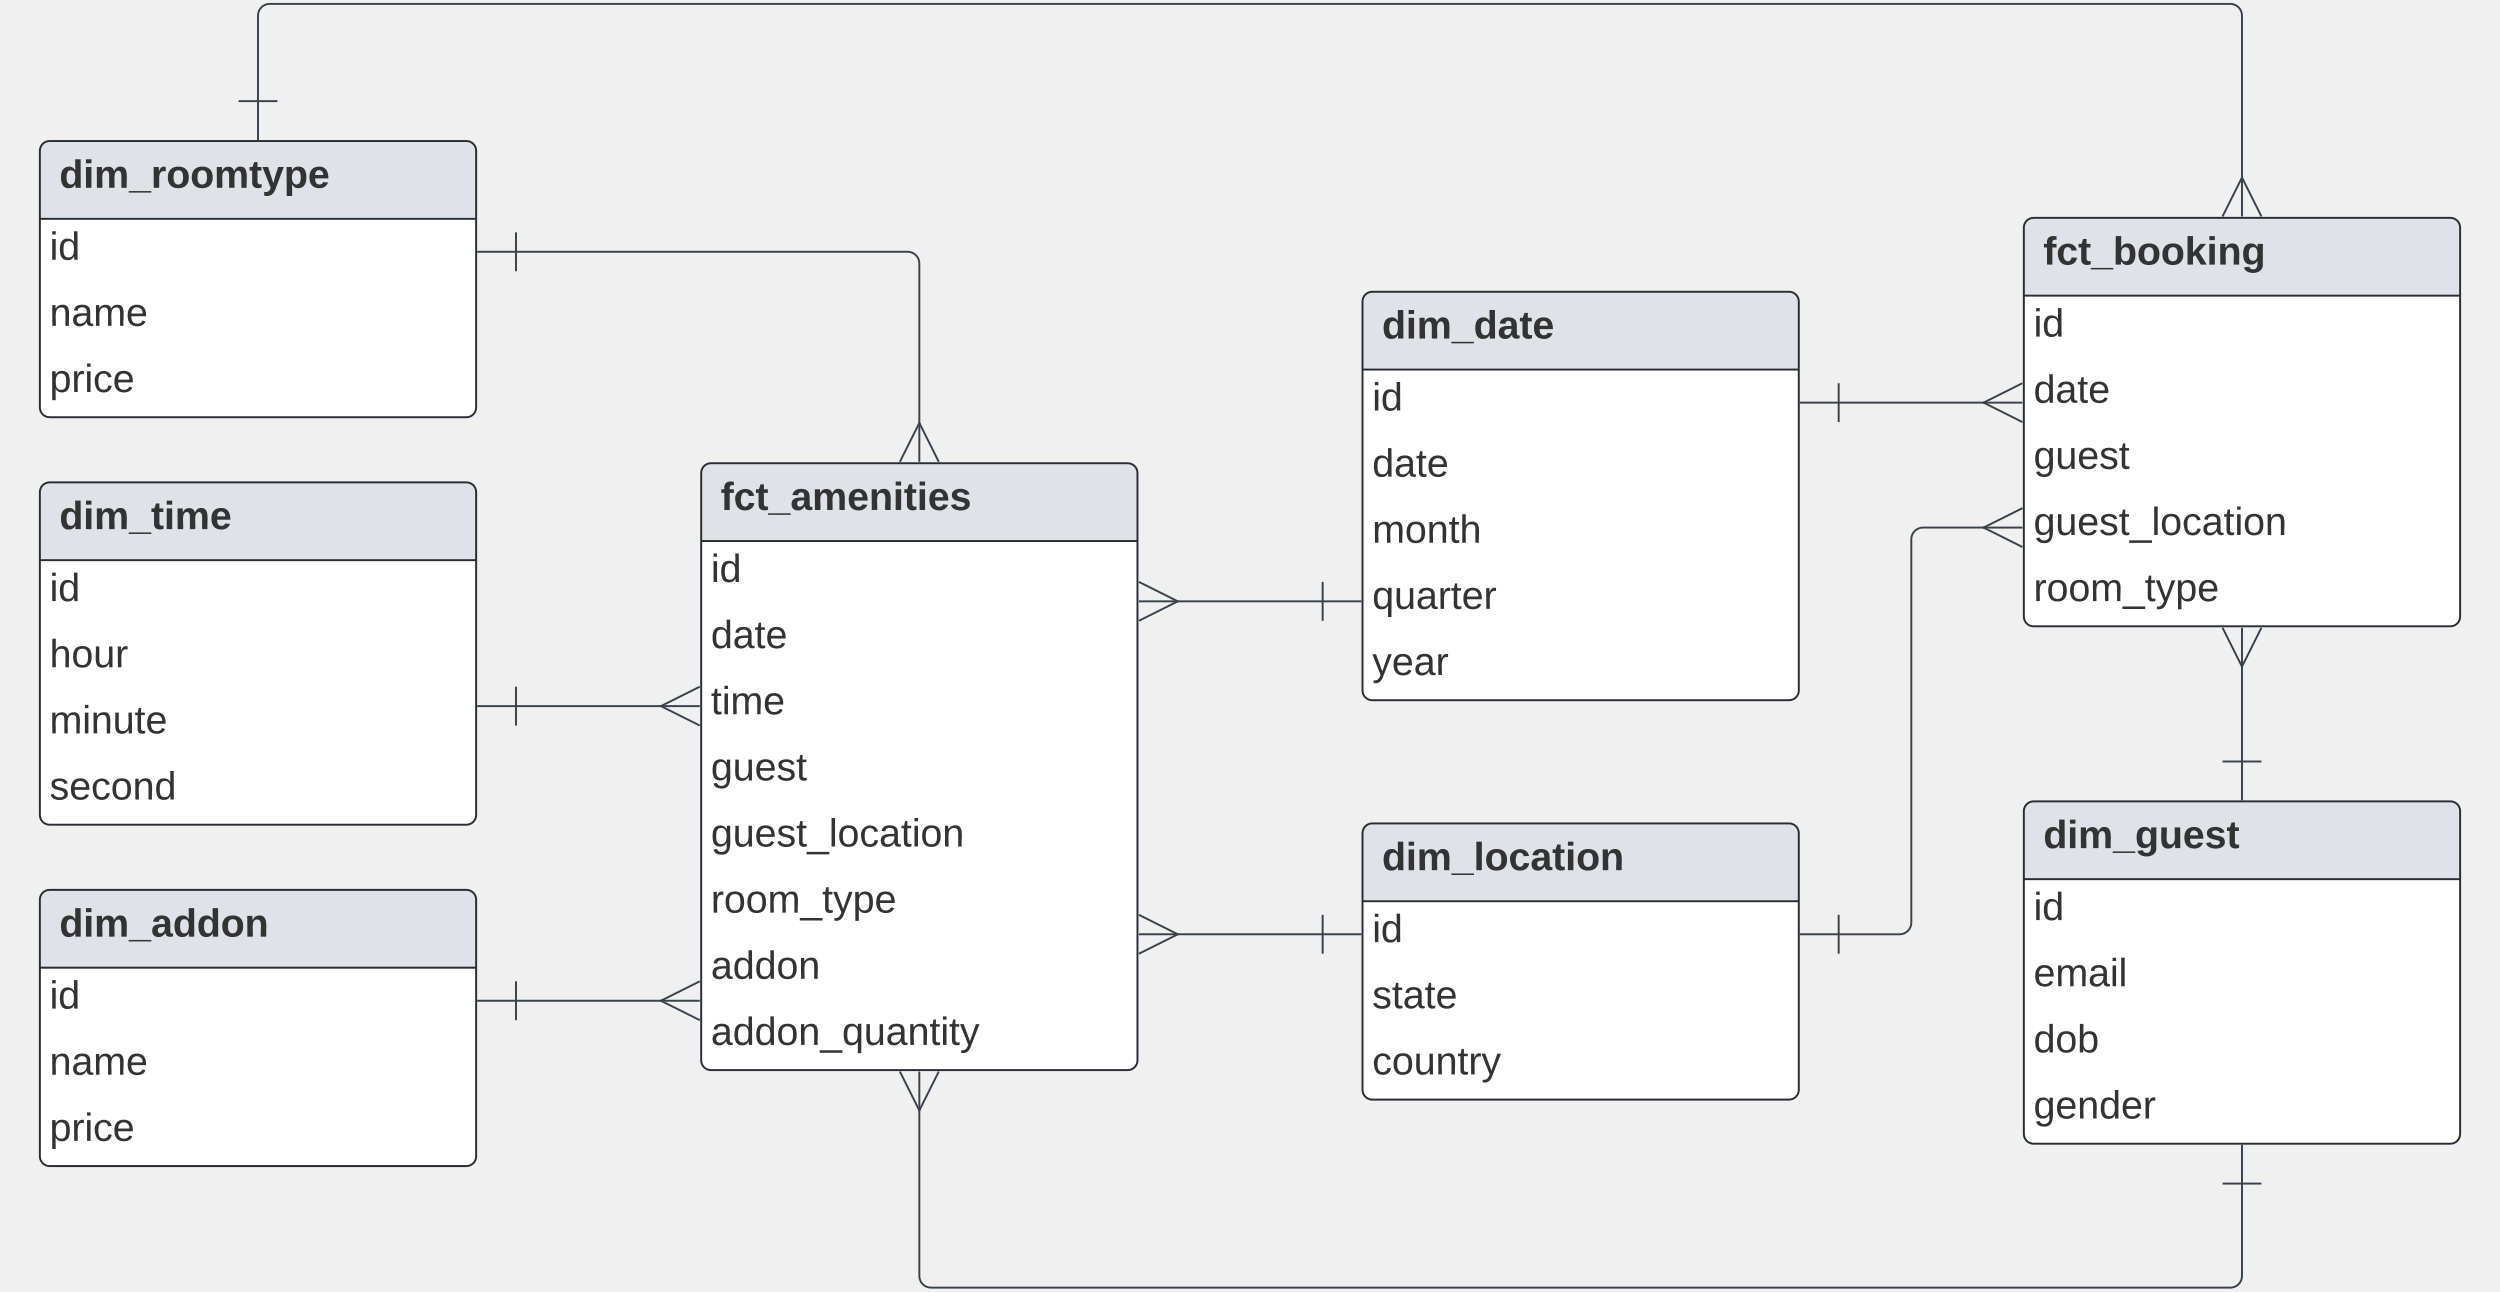
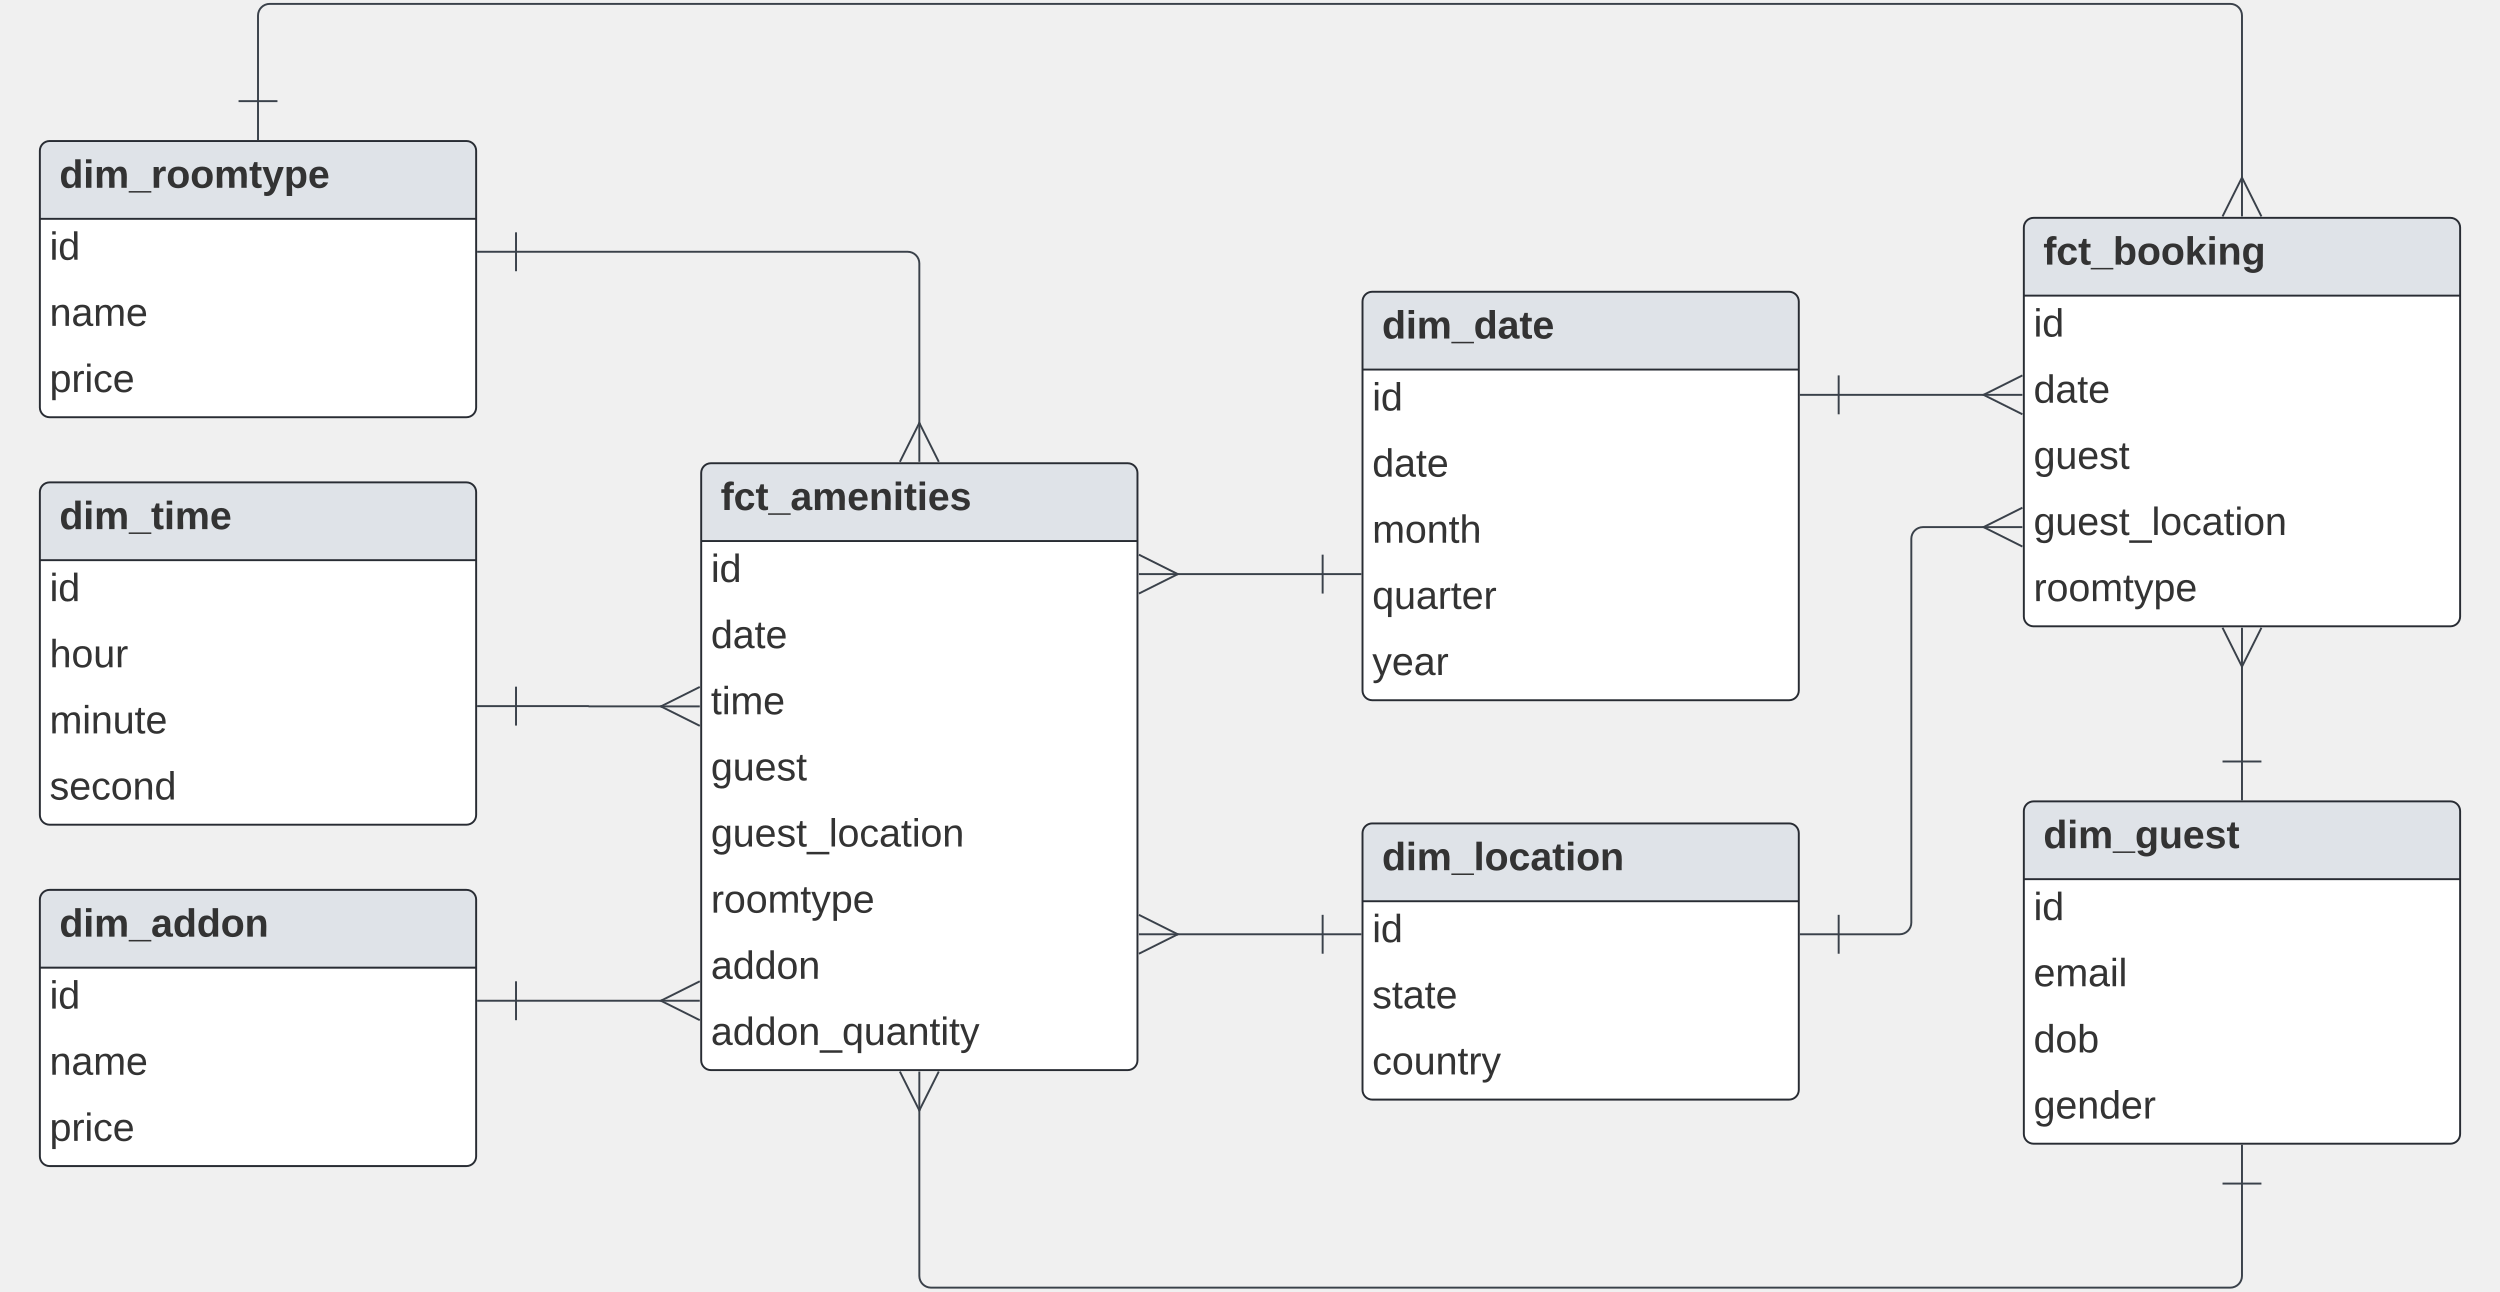
<svg xmlns="http://www.w3.org/2000/svg" xmlns:ns1="lucid" xmlns:xlink="http://www.w3.org/1999/xlink" width="1285.3" height="664">
  <g transform="translate(309.3161 72)" ns1:page-tab-id="IjWxHX~VbvXq">
    <path d="M391.18 83a5 5 0 0 1 5-5h214.3a5 5 0 0 1 5 5v200a5 5 0 0 1-5 5h-214.3a5 5 0 0 1-5-5z" fill="#fff" />
    <path d="M391.18 118V83a5 5 0 0 1 5-5h214.3a5 5 0 0 1 5 5v35" fill="#dfe3e8" />
    <path d="M391.18 83a5 5 0 0 1 5-5h214.3a5 5 0 0 1 5 5v200a5 5 0 0 1-5 5h-214.3a5 5 0 0 1-5-5zM391.18 118h224.3" stroke="#282c33" fill="none" />
    <use xlink:href="#a" transform="matrix(1,0,0,1,401.1839,77.99995) translate(0 24.04444)" />
    <use xlink:href="#b" transform="matrix(1,0,0,1,396.1839,120.5) translate(0 18.54444)" />
    <use xlink:href="#c" transform="matrix(1,0,0,1,396.1839,154.5) translate(0 18.54444)" />
    <use xlink:href="#d" transform="matrix(1,0,0,1,396.1839,188.5) translate(0 18.54444)" />
    <use xlink:href="#e" transform="matrix(1,0,0,1,396.1839,222.5) translate(0 18.54444)" />
    <use xlink:href="#f" transform="matrix(1,0,0,1,396.1839,256.5) translate(0 18.54444)" />
    <path d="M-288.82 181a5 5 0 0 1 5-5h214.3a5 5 0 0 1 5 5v166a5 5 0 0 1-5 5h-214.3a5 5 0 0 1-5-5z" fill="#fff" />
    <path d="M-288.82 216v-35a5 5 0 0 1 5-5h214.3a5 5 0 0 1 5 5v35" fill="#dfe3e8" />
    <path d="M-288.82 181a5 5 0 0 1 5-5h214.3a5 5 0 0 1 5 5v166a5 5 0 0 1-5 5h-214.3a5 5 0 0 1-5-5zM-288.82 216h224.3" stroke="#282c33" fill="none" />
    <use xlink:href="#g" transform="matrix(1,0,0,1,-278.8161,176) translate(0 24.04444)" />
    <use xlink:href="#b" transform="matrix(1,0,0,1,-283.8161,218.5) translate(0 18.54444)" />
    <use xlink:href="#h" transform="matrix(1,0,0,1,-283.8161,252.5) translate(0 18.54444)" />
    <use xlink:href="#i" transform="matrix(1,0,0,1,-283.8161,286.5) translate(0 18.54444)" />
    <use xlink:href="#j" transform="matrix(1,0,0,1,-283.8161,320.5) translate(0 18.54444)" />
    <path d="M731.18 345a5 5 0 0 1 5-5h214.3a5 5 0 0 1 5 5v166a5 5 0 0 1-5 5h-214.3a5 5 0 0 1-5-5z" fill="#fff" />
    <path d="M731.18 380v-35a5 5 0 0 1 5-5h214.3a5 5 0 0 1 5 5v35" fill="#dfe3e8" />
    <path d="M731.18 345a5 5 0 0 1 5-5h214.3a5 5 0 0 1 5 5v166a5 5 0 0 1-5 5h-214.3a5 5 0 0 1-5-5zM731.18 380h224.3" stroke="#282c33" fill="none" />
    <use xlink:href="#k" transform="matrix(1,0,0,1,741.1839,340) translate(0 24.04444)" />
    <use xlink:href="#b" transform="matrix(1,0,0,1,736.1839,382.5) translate(0 18.54444)" />
    <use xlink:href="#l" transform="matrix(1,0,0,1,736.1839,416.5) translate(0 18.54444)" />
    <use xlink:href="#m" transform="matrix(1,0,0,1,736.1839,450.5) translate(0 18.54444)" />
    <use xlink:href="#n" transform="matrix(1,0,0,1,736.1839,484.5) translate(0 18.54444)" />
    <path d="M391.18 356.33a5 5 0 0 1 5-5h214.3a5 5 0 0 1 5 5v132a5 5 0 0 1-5 5h-214.3a5 5 0 0 1-5-5z" fill="#fff" />
    <path d="M391.18 391.33v-35a5 5 0 0 1 5-5h214.3a5 5 0 0 1 5 5v35" fill="#dfe3e8" />
    <path d="M391.18 356.33a5 5 0 0 1 5-5h214.3a5 5 0 0 1 5 5v132a5 5 0 0 1-5 5h-214.3a5 5 0 0 1-5-5zM391.18 391.33h224.3" stroke="#282c33" fill="none" />
    <use xlink:href="#o" transform="matrix(1,0,0,1,401.1839,351.335) translate(0 24.04444)" />
    <use xlink:href="#b" transform="matrix(1,0,0,1,396.1839,393.835) translate(0 18.54444)" />
    <use xlink:href="#p" transform="matrix(1,0,0,1,396.1839,427.835) translate(0 18.54444)" />
    <use xlink:href="#q" transform="matrix(1,0,0,1,396.1839,461.835) translate(0 18.54444)" />
    <path d="M-288.82 5.5a5 5 0 0 1 5-5h214.3a5 5 0 0 1 5 5v132a5 5 0 0 1-5 5h-214.3a5 5 0 0 1-5-5z" fill="#fff" />
    <path d="M-288.82 40.5v-35a5 5 0 0 1 5-5h214.3a5 5 0 0 1 5 5v35" fill="#dfe3e8" />
    <path d="M-288.82 5.5a5 5 0 0 1 5-5h214.3a5 5 0 0 1 5 5v132a5 5 0 0 1-5 5h-214.3a5 5 0 0 1-5-5zM-288.82 40.5h224.3" stroke="#282c33" fill="none" />
    <use xlink:href="#r" transform="matrix(1,0,0,1,-278.8161,0.49995) translate(0 24.04444)" />
    <use xlink:href="#b" transform="matrix(1,0,0,1,-283.8161,42.99995) translate(0 18.54444)" />
    <use xlink:href="#s" transform="matrix(1,0,0,1,-283.8161,76.99995) translate(0 18.54444)" />
    <use xlink:href="#t" transform="matrix(1,0,0,1,-283.8161,111) translate(0 18.54444)" />
    <path d="M-288.82 390.5a5 5 0 0 1 5-5h214.3a5 5 0 0 1 5 5v132a5 5 0 0 1-5 5h-214.3a5 5 0 0 1-5-5z" fill="#fff" />
    <path d="M-288.82 425.5v-35a5 5 0 0 1 5-5h214.3a5 5 0 0 1 5 5v35" fill="#dfe3e8" />
    <path d="M-288.82 390.5a5 5 0 0 1 5-5h214.3a5 5 0 0 1 5 5v132a5 5 0 0 1-5 5h-214.3a5 5 0 0 1-5-5zM-288.82 425.5h224.3" stroke="#282c33" fill="none" />
    <use xlink:href="#u" transform="matrix(1,0,0,1,-278.8161,385.5) translate(0 24.04444)" />
    <use xlink:href="#b" transform="matrix(1,0,0,1,-283.8161,428) translate(0 18.54444)" />
    <use xlink:href="#s" transform="matrix(1,0,0,1,-283.8161,462) translate(0 18.54444)" />
    <use xlink:href="#t" transform="matrix(1,0,0,1,-283.8161,496) translate(0 18.54444)" />
    <path d="M731.18 45a5 5 0 0 1 5-5h214.3a5 5 0 0 1 5 5v200a5 5 0 0 1-5 5h-214.3a5 5 0 0 1-5-5z" fill="#fff" />
    <path d="M731.18 80V45a5 5 0 0 1 5-5h214.3a5 5 0 0 1 5 5v35" fill="#dfe3e8" />
    <path d="M731.18 45a5 5 0 0 1 5-5h214.3a5 5 0 0 1 5 5v200a5 5 0 0 1-5 5h-214.3a5 5 0 0 1-5-5zM731.18 80h224.3" stroke="#282c33" fill="none" />
    <use xlink:href="#v" transform="matrix(1,0,0,1,741.1839,40) translate(0 24.04444)" />
    <use xlink:href="#b" transform="matrix(1,0,0,1,736.1839,82.5) translate(0 18.54444)" />
    <use xlink:href="#c" transform="matrix(1,0,0,1,736.1839,116.5) translate(0 18.54444)" />
    <use xlink:href="#w" transform="matrix(1,0,0,1,736.1839,150.5) translate(0 18.54444)" />
    <use xlink:href="#x" transform="matrix(1,0,0,1,736.1839,184.5) translate(0 18.54444)" />
    <use xlink:href="#y" transform="matrix(1,0,0,1,736.1839,218.5) translate(0 18.54444)" />
    <path d="M51.18 171.16a5 5 0 0 1 5-5h214.3a5 5 0 0 1 5 5v302a5 5 0 0 1-5 5H56.18a5 5 0 0 1-5-5z" fill="#fff" />
    <path d="M51.18 206.16v-35a5 5 0 0 1 5-5h214.3a5 5 0 0 1 5 5v35" fill="#dfe3e8" />
    <path d="M51.18 171.16a5 5 0 0 1 5-5h214.3a5 5 0 0 1 5 5v302a5 5 0 0 1-5 5H56.18a5 5 0 0 1-5-5zM51.18 206.16h224.3" stroke="#282c33" fill="none" />
    <use xlink:href="#z" transform="matrix(1,0,0,1,61.18387,166.1649) translate(0 24.04444)" />
    <use xlink:href="#b" transform="matrix(1,0,0,1,56.18387,208.6649) translate(0 18.54444)" />
    <use xlink:href="#c" transform="matrix(1,0,0,1,56.18387,242.6649) translate(0 18.54444)" />
    <use xlink:href="#A" transform="matrix(1,0,0,1,56.18387,276.6649) translate(0 18.54444)" />
    <use xlink:href="#w" transform="matrix(1,0,0,1,56.18387,310.6649) translate(0 18.54444)" />
    <use xlink:href="#x" transform="matrix(1,0,0,1,56.18387,344.6649) translate(0 18.54444)" />
    <use xlink:href="#y" transform="matrix(1,0,0,1,56.18387,378.6649) translate(0 18.54444)" />
    <use xlink:href="#B" transform="matrix(1,0,0,1,56.18387,412.6649) translate(0 18.54444)" />
    <use xlink:href="#C" transform="matrix(1,0,0,1,56.18387,446.6649) translate(0 18.54444)" />
-     <path d="M635.98 135h75.3" stroke="#3a414a" fill="none" />
-     <path d="M635.98 145v-20M615.98 135h20" stroke="#3a414a" fill="#fff" />
-     <path d="M730.46 145l-20-10 20-10" stroke="#3a414a" fill="#fff" fill-opacity="0" />
-     <path d="M730.46 135h-20" stroke="#3a414a" fill="#fff" />
-     <path d="M635.98 408.33h31.35a6 6 0 0 0 6-6v-197.1a6 6 0 0 1 6-6h31.94" stroke="#3a414a" fill="none" />
+     <path d="M635.98 131H711.27" stroke="#3a414a" fill="none" />
+     <path d="M635.98 141v-20M615.98 131h20" stroke="#3a414a" fill="#fff" />
+     <path d="M730.46 141l-20-10 20-10" stroke="#3a414a" fill="#fff" fill-opacity="0" />
+     <path d="M730.46 131h-20" stroke="#3a414a" fill="#fff" />
+     <path d="M635.98 408.33h31.35a6 6 0 0 0 6-6V205a6 6 0 0 1 6-6h31.94" stroke="#3a414a" fill="none" />
    <path d="M635.98 418.33v-20M615.98 408.33h20" stroke="#3a414a" fill="#fff" />
-     <path d="M730.46 209.24l-20-10 20-10" stroke="#3a414a" fill="#fff" fill-opacity="0" />
-     <path d="M730.46 199.24h-20" stroke="#3a414a" fill="#fff" />
+     <path d="M730.46 209l-20-10 20-10" stroke="#3a414a" fill="#fff" fill-opacity="0" />
+     <path d="M730.46 199h-20" stroke="#3a414a" fill="#fff" />
    <path d="M-176.67-20v-44a6 6 0 0 1 6-6h1008a6 6 0 0 1 6 6v84.1" stroke="#3a414a" fill="none" />
    <path d="M-166.67-20h-20M-176.67 0v-20" stroke="#3a414a" fill="#fff" />
    <path d="M833.33 39.28l10-20 10 20" stroke="#3a414a" fill="#fff" fill-opacity="0" />
    <path d="M843.33 39.28v-20" stroke="#3a414a" fill="#fff" />
    <path d="M843.33 319.5v-49.6" stroke="#3a414a" fill="none" />
    <path d="M853.33 319.5h-20M843.33 339.5v-20" stroke="#3a414a" fill="#fff" />
    <path d="M853.33 250.72l-10 20-10-20" stroke="#3a414a" fill="#fff" fill-opacity="0" />
    <path d="M843.33 250.72v20" stroke="#3a414a" fill="#fff" />
    <path d="M-44.02 57.44h201.35a6 6 0 0 1 6 6v82.8" stroke="#3a414a" fill="none" />
    <path d="M-44.02 67.44v-20M-64.02 57.44h20" stroke="#3a414a" fill="#fff" />
    <path d="M153.33 165.44l10-20 10 20" stroke="#3a414a" fill="#fff" fill-opacity="0" />
    <path d="M163.33 165.44v-20" stroke="#3a414a" fill="#fff" />
-     <path d="M370.68 237.16H295.4" stroke="#3a414a" fill="none" />
-     <path d="M370.68 227.16v20M390.68 237.16h-20" stroke="#3a414a" fill="#fff" />
-     <path d="M276.2 227.16l20 10-20 10" stroke="#3a414a" fill="#fff" fill-opacity="0" />
-     <path d="M276.2 237.16h20" stroke="#3a414a" fill="#fff" />
-     <path d="M370.68 408.33H295.4" stroke="#3a414a" fill="none" />
+     <path d="M370.68 223.16h-75.3" stroke="#3a414a" fill="none" />
+     <path d="M370.68 213.16v20M390.68 223.16h-20" stroke="#3a414a" fill="#fff" />
+     <path d="M276.2 213.16l20 10-20 10" stroke="#3a414a" fill="#fff" fill-opacity="0" />
+     <path d="M276.2 223.16h20" stroke="#3a414a" fill="#fff" />
+     <path d="M370.68 408.33h-75.3" stroke="#3a414a" fill="none" />
    <path d="M370.68 398.33v20M390.68 408.33h-20" stroke="#3a414a" fill="#fff" />
    <path d="M276.2 398.33l20 10-20 10" stroke="#3a414a" fill="#fff" fill-opacity="0" />
    <path d="M276.2 408.33h20" stroke="#3a414a" fill="#fff" />
    <path d="M-44.02 442.5h75.3" stroke="#3a414a" fill="none" />
    <path d="M-44.02 452.5v-20M-64.02 442.5h20" stroke="#3a414a" fill="#fff" />
    <path d="M50.46 452.5l-20-10 20-10" stroke="#3a414a" fill="#fff" fill-opacity="0" />
    <path d="M50.46 442.5h-20" stroke="#3a414a" fill="#fff" />
-     <path d="M-44.02 291.03h75.3" stroke="#3a414a" fill="none" />
+     <path d="M-44.02 291.03h37.28a.07.07 0 0 1 .07.07.07.07 0 0 0 .07.06h37.87" stroke="#3a414a" fill="none" />
    <path d="M-44.02 301.03v-20M-64.02 291.03h20" stroke="#3a414a" fill="#fff" />
-     <path d="M50.46 301.03l-20-10 20-10" stroke="#3a414a" fill="#fff" fill-opacity="0" />
-     <path d="M50.46 291.03h-20" stroke="#3a414a" fill="#fff" />
+     <path d="M50.46 301.17l-20-10 20-10" stroke="#3a414a" fill="#fff" fill-opacity="0" />
+     <path d="M50.46 291.17h-20" stroke="#3a414a" fill="#fff" />
    <path d="M843.33 536.5V584a6 6 0 0 1-6 6h-668a6 6 0 0 1-6-6v-85.92" stroke="#3a414a" fill="none" />
    <path d="M833.33 536.5h20M843.33 516.5v20" stroke="#3a414a" fill="#fff" />
    <path d="M173.33 478.9l-10 20-10-20" stroke="#3a414a" fill="#fff" fill-opacity="0" />
    <path d="M163.33 478.9v20" stroke="#3a414a" fill="#fff" />
    <defs>
      <path fill="#333" d="M88-194c31-1 46 15 58 34l-1-101h50l1 261h-48c-2-10 0-23-3-31C134-8 116 4 84 4 32 4 16-41 15-95c0-56 19-97 73-99zm17 164c33 0 40-30 41-66 1-37-9-64-41-64s-38 30-39 65c0 43 13 65 39 65" id="D" />
      <path fill="#333" d="M25-224v-37h50v37H25zM25 0v-190h50V0H25" id="E" />
      <path fill="#333" d="M220-157c-53 9-28 100-34 157h-49v-107c1-27-5-49-29-50C55-147 81-57 75 0H25l-1-190h47c2 12-1 28 3 38 10-53 101-56 108 0 13-22 24-43 59-42 82 1 51 116 57 194h-49v-107c-1-25-5-48-29-50" id="F" />
      <path fill="#333" d="M-4 44V30h207v14H-4" id="G" />
      <path fill="#333" d="M133-34C117-15 103 5 69 4 32 3 11-16 11-54c-1-60 55-63 116-61 1-26-3-47-28-47-18 1-26 9-28 27l-52-2c7-38 36-58 82-57s74 22 75 68l1 82c-1 14 12 18 25 15v27c-30 8-71 5-69-32zm-48 3c29 0 43-24 42-57-32 0-66-3-65 30 0 17 8 27 23 27" id="H" />
      <path fill="#333" d="M115-3C79 11 28 4 28-45v-112H4v-33h27l15-45h31v45h36v33H77v99c-1 23 16 31 38 25v30" id="I" />
      <path fill="#333" d="M185-48c-13 30-37 53-82 52C43 2 14-33 14-96s30-98 90-98c62 0 83 45 84 108H66c0 31 8 55 39 56 18 0 30-7 34-22zm-45-69c5-46-57-63-70-21-2 6-4 13-4 21h74" id="J" />
      <g id="a">
        <use transform="matrix(0.05617284,0,0,0.05617284,0,0)" xlink:href="#D" />
        <use transform="matrix(0.05617284,0,0,0.05617284,12.30185,0)" xlink:href="#E" />
        <use transform="matrix(0.05617284,0,0,0.05617284,17.91914,0)" xlink:href="#F" />
        <use transform="matrix(0.05617284,0,0,0.05617284,35.89444,0)" xlink:href="#G" />
        <use transform="matrix(0.05617284,0,0,0.05617284,47.12901,0)" xlink:href="#D" />
        <use transform="matrix(0.05617284,0,0,0.05617284,59.43086,0)" xlink:href="#H" />
        <use transform="matrix(0.05617284,0,0,0.05617284,70.66543,0)" xlink:href="#I" />
        <use transform="matrix(0.05617284,0,0,0.05617284,77.35,0)" xlink:href="#J" />
      </g>
      <path fill="#333" d="M24-231v-30h32v30H24zM24 0v-190h32V0H24" id="K" />
      <path fill="#333" d="M85-194c31 0 48 13 60 33l-1-100h32l1 261h-30c-2-10 0-23-3-31C134-8 116 4 85 4 32 4 16-35 15-94c0-66 23-100 70-100zm9 24c-40 0-46 34-46 75 0 40 6 74 45 74 42 0 51-32 51-76 0-42-9-74-50-73" id="L" />
      <g id="b">
        <use transform="matrix(0.05617284,0,0,0.05617284,0,0)" xlink:href="#K" />
        <use transform="matrix(0.05617284,0,0,0.05617284,4.437654,0)" xlink:href="#L" />
      </g>
      <path fill="#333" d="M141-36C126-15 110 5 73 4 37 3 15-17 15-53c-1-64 63-63 125-63 3-35-9-54-41-54-24 1-41 7-42 31l-33-3c5-37 33-52 76-52 45 0 72 20 72 64v82c-1 20 7 32 28 27v20c-31 9-61-2-59-35zM48-53c0 20 12 33 32 33 41-3 63-29 60-74-43 2-92-5-92 41" id="M" />
      <path fill="#333" d="M59-47c-2 24 18 29 38 22v24C64 9 27 4 27-40v-127H5v-23h24l9-43h21v43h35v23H59v120" id="N" />
      <path fill="#333" d="M100-194c63 0 86 42 84 106H49c0 40 14 67 53 68 26 1 43-12 49-29l28 8c-11 28-37 45-77 45C44 4 14-33 15-96c1-61 26-98 85-98zm52 81c6-60-76-77-97-28-3 7-6 17-6 28h103" id="O" />
      <g id="c">
        <use transform="matrix(0.05617284,0,0,0.05617284,0,0)" xlink:href="#L" />
        <use transform="matrix(0.05617284,0,0,0.05617284,11.23457,0)" xlink:href="#M" />
        <use transform="matrix(0.05617284,0,0,0.05617284,22.46914,0)" xlink:href="#N" />
        <use transform="matrix(0.05617284,0,0,0.05617284,28.08642,0)" xlink:href="#O" />
      </g>
      <path fill="#333" d="M210-169c-67 3-38 105-44 169h-31v-121c0-29-5-50-35-48C34-165 62-65 56 0H25l-1-190h30c1 10-1 24 2 32 10-44 99-50 107 0 11-21 27-35 58-36 85-2 47 119 55 194h-31v-121c0-29-5-49-35-48" id="P" />
      <path fill="#333" d="M100-194c62-1 85 37 85 99 1 63-27 99-86 99S16-35 15-95c0-66 28-99 85-99zM99-20c44 1 53-31 53-75 0-43-8-75-51-75s-53 32-53 75 10 74 51 75" id="Q" />
      <path fill="#333" d="M117-194c89-4 53 116 60 194h-32v-121c0-31-8-49-39-48C34-167 62-67 57 0H25l-1-190h30c1 10-1 24 2 32 11-22 29-35 61-36" id="R" />
      <path fill="#333" d="M106-169C34-169 62-67 57 0H25v-261h32l-1 103c12-21 28-36 61-36 89 0 53 116 60 194h-32v-121c2-32-8-49-39-48" id="S" />
      <g id="d">
        <use transform="matrix(0.05617284,0,0,0.05617284,0,0)" xlink:href="#P" />
        <use transform="matrix(0.05617284,0,0,0.05617284,16.79568,0)" xlink:href="#Q" />
        <use transform="matrix(0.05617284,0,0,0.05617284,28.03025,0)" xlink:href="#R" />
        <use transform="matrix(0.05617284,0,0,0.05617284,39.26481,0)" xlink:href="#N" />
        <use transform="matrix(0.05617284,0,0,0.05617284,44.8821,0)" xlink:href="#S" />
      </g>
      <path fill="#333" d="M145-31C134-9 116 4 85 4 32 4 16-35 15-94c0-59 17-99 70-100 32-1 48 14 60 33 0-11-1-24 2-32h30l-1 268h-32zM93-21c41 0 51-33 51-76s-8-73-50-73c-40 0-46 35-46 75s5 74 45 74" id="T" />
      <path fill="#333" d="M84 4C-5 8 30-112 23-190h32v120c0 31 7 50 39 49 72-2 45-101 50-169h31l1 190h-30c-1-10 1-25-2-33-11 22-28 36-60 37" id="U" />
      <path fill="#333" d="M114-163C36-179 61-72 57 0H25l-1-190h30c1 12-1 29 2 39 6-27 23-49 58-41v29" id="V" />
      <g id="e">
        <use transform="matrix(0.05617284,0,0,0.05617284,0,0)" xlink:href="#T" />
        <use transform="matrix(0.05617284,0,0,0.05617284,11.23457,0)" xlink:href="#U" />
        <use transform="matrix(0.05617284,0,0,0.05617284,22.46914,0)" xlink:href="#M" />
        <use transform="matrix(0.05617284,0,0,0.05617284,33.7037,0)" xlink:href="#V" />
        <use transform="matrix(0.05617284,0,0,0.05617284,40.38827,0)" xlink:href="#N" />
        <use transform="matrix(0.05617284,0,0,0.05617284,46.00556,0)" xlink:href="#O" />
        <use transform="matrix(0.05617284,0,0,0.05617284,57.24012,0)" xlink:href="#V" />
      </g>
      <path fill="#333" d="M179-190L93 31C79 59 56 82 12 73V49c39 6 53-20 64-50L1-190h34L92-34l54-156h33" id="W" />
      <g id="f">
        <use transform="matrix(0.05617284,0,0,0.05617284,0,0)" xlink:href="#W" />
        <use transform="matrix(0.05617284,0,0,0.05617284,10.11111,0)" xlink:href="#O" />
        <use transform="matrix(0.05617284,0,0,0.05617284,21.34568,0)" xlink:href="#M" />
        <use transform="matrix(0.05617284,0,0,0.05617284,32.58025,0)" xlink:href="#V" />
      </g>
      <g id="g">
        <use transform="matrix(0.05617284,0,0,0.05617284,0,0)" xlink:href="#D" />
        <use transform="matrix(0.05617284,0,0,0.05617284,12.30185,0)" xlink:href="#E" />
        <use transform="matrix(0.05617284,0,0,0.05617284,17.91914,0)" xlink:href="#F" />
        <use transform="matrix(0.05617284,0,0,0.05617284,35.89444,0)" xlink:href="#G" />
        <use transform="matrix(0.05617284,0,0,0.05617284,47.12901,0)" xlink:href="#I" />
        <use transform="matrix(0.05617284,0,0,0.05617284,53.81358,0)" xlink:href="#E" />
        <use transform="matrix(0.05617284,0,0,0.05617284,59.43086,0)" xlink:href="#F" />
        <use transform="matrix(0.05617284,0,0,0.05617284,77.40617,0)" xlink:href="#J" />
      </g>
      <g id="h">
        <use transform="matrix(0.05617284,0,0,0.05617284,0,0)" xlink:href="#S" />
        <use transform="matrix(0.05617284,0,0,0.05617284,11.23457,0)" xlink:href="#Q" />
        <use transform="matrix(0.05617284,0,0,0.05617284,22.46914,0)" xlink:href="#U" />
        <use transform="matrix(0.05617284,0,0,0.05617284,33.7037,0)" xlink:href="#V" />
      </g>
      <g id="i">
        <use transform="matrix(0.05617284,0,0,0.05617284,0,0)" xlink:href="#P" />
        <use transform="matrix(0.05617284,0,0,0.05617284,16.79568,0)" xlink:href="#K" />
        <use transform="matrix(0.05617284,0,0,0.05617284,21.23333,0)" xlink:href="#R" />
        <use transform="matrix(0.05617284,0,0,0.05617284,32.4679,0)" xlink:href="#U" />
        <use transform="matrix(0.05617284,0,0,0.05617284,43.70247,0)" xlink:href="#N" />
        <use transform="matrix(0.05617284,0,0,0.05617284,49.31975,0)" xlink:href="#O" />
      </g>
      <path fill="#333" d="M135-143c-3-34-86-38-87 0 15 53 115 12 119 90S17 21 10-45l28-5c4 36 97 45 98 0-10-56-113-15-118-90-4-57 82-63 122-42 12 7 21 19 24 35" id="X" />
      <path fill="#333" d="M96-169c-40 0-48 33-48 73s9 75 48 75c24 0 41-14 43-38l32 2c-6 37-31 61-74 61-59 0-76-41-82-99-10-93 101-131 147-64 4 7 5 14 7 22l-32 3c-4-21-16-35-41-35" id="Y" />
      <g id="j">
        <use transform="matrix(0.05617284,0,0,0.05617284,0,0)" xlink:href="#X" />
        <use transform="matrix(0.05617284,0,0,0.05617284,10.11111,0)" xlink:href="#O" />
        <use transform="matrix(0.05617284,0,0,0.05617284,21.34568,0)" xlink:href="#Y" />
        <use transform="matrix(0.05617284,0,0,0.05617284,31.45679,0)" xlink:href="#Q" />
        <use transform="matrix(0.05617284,0,0,0.05617284,42.69136,0)" xlink:href="#R" />
        <use transform="matrix(0.05617284,0,0,0.05617284,53.92593,0)" xlink:href="#L" />
      </g>
      <path fill="#333" d="M195-6C206 82 75 100 31 46c-4-6-6-13-8-21l49-6c3 16 16 24 34 25 40 0 42-37 40-79-11 22-30 35-61 35-53 0-70-43-70-97 0-56 18-96 73-97 30 0 46 14 59 34l2-30h47zm-90-29c32 0 41-27 41-63 0-35-9-62-40-62-32 0-39 29-40 63 0 36 9 62 39 62" id="Z" />
      <path fill="#333" d="M85 4C-2 5 27-109 22-190h50c7 57-23 150 33 157 60-5 35-97 40-157h50l1 190h-47c-2-12 1-28-3-38-12 25-28 42-61 42" id="aa" />
      <path fill="#333" d="M137-138c1-29-70-34-71-4 15 46 118 7 119 86 1 83-164 76-172 9l43-7c4 19 20 25 44 25 33 8 57-30 24-41C81-84 22-81 20-136c-2-80 154-74 161-7" id="ab" />
      <g id="k">
        <use transform="matrix(0.05617284,0,0,0.05617284,0,0)" xlink:href="#D" />
        <use transform="matrix(0.05617284,0,0,0.05617284,12.30185,0)" xlink:href="#E" />
        <use transform="matrix(0.05617284,0,0,0.05617284,17.91914,0)" xlink:href="#F" />
        <use transform="matrix(0.05617284,0,0,0.05617284,35.89444,0)" xlink:href="#G" />
        <use transform="matrix(0.05617284,0,0,0.05617284,47.12901,0)" xlink:href="#Z" />
        <use transform="matrix(0.05617284,0,0,0.05617284,59.43086,0)" xlink:href="#aa" />
        <use transform="matrix(0.05617284,0,0,0.05617284,71.73272,0)" xlink:href="#J" />
        <use transform="matrix(0.05617284,0,0,0.05617284,82.96728,0)" xlink:href="#ab" />
        <use transform="matrix(0.05617284,0,0,0.05617284,94.20185,0)" xlink:href="#I" />
      </g>
      <path fill="#333" d="M24 0v-261h32V0H24" id="ac" />
      <g id="l">
        <use transform="matrix(0.05617284,0,0,0.05617284,0,0)" xlink:href="#O" />
        <use transform="matrix(0.05617284,0,0,0.05617284,11.23457,0)" xlink:href="#P" />
        <use transform="matrix(0.05617284,0,0,0.05617284,28.03025,0)" xlink:href="#M" />
        <use transform="matrix(0.05617284,0,0,0.05617284,39.26481,0)" xlink:href="#K" />
        <use transform="matrix(0.05617284,0,0,0.05617284,43.70247,0)" xlink:href="#ac" />
      </g>
      <path fill="#333" d="M115-194c53 0 69 39 70 98 0 66-23 100-70 100C84 3 66-7 56-30L54 0H23l1-261h32v101c10-23 28-34 59-34zm-8 174c40 0 45-34 45-75 0-40-5-75-45-74-42 0-51 32-51 76 0 43 10 73 51 73" id="ad" />
      <g id="m">
        <use transform="matrix(0.05617284,0,0,0.05617284,0,0)" xlink:href="#L" />
        <use transform="matrix(0.05617284,0,0,0.05617284,11.23457,0)" xlink:href="#Q" />
        <use transform="matrix(0.05617284,0,0,0.05617284,22.46914,0)" xlink:href="#ad" />
      </g>
      <path fill="#333" d="M177-190C167-65 218 103 67 71c-23-6-38-20-44-43l32-5c15 47 100 32 89-28v-30C133-14 115 1 83 1 29 1 15-40 15-95c0-56 16-97 71-98 29-1 48 16 59 35 1-10 0-23 2-32h30zM94-22c36 0 50-32 50-73 0-42-14-75-50-75-39 0-46 34-46 75s6 73 46 73" id="ae" />
      <g id="n">
        <use transform="matrix(0.05617284,0,0,0.05617284,0,0)" xlink:href="#ae" />
        <use transform="matrix(0.05617284,0,0,0.05617284,11.23457,0)" xlink:href="#O" />
        <use transform="matrix(0.05617284,0,0,0.05617284,22.46914,0)" xlink:href="#R" />
        <use transform="matrix(0.05617284,0,0,0.05617284,33.7037,0)" xlink:href="#L" />
        <use transform="matrix(0.05617284,0,0,0.05617284,44.93827,0)" xlink:href="#O" />
        <use transform="matrix(0.05617284,0,0,0.05617284,56.17284,0)" xlink:href="#V" />
      </g>
      <path fill="#333" d="M25 0v-261h50V0H25" id="af" />
      <path fill="#333" d="M110-194c64 0 96 36 96 99 0 64-35 99-97 99-61 0-95-36-95-99 0-62 34-99 96-99zm-1 164c35 0 45-28 45-65 0-40-10-65-43-65-34 0-45 26-45 65 0 36 10 65 43 65" id="ag" />
      <path fill="#333" d="M190-63c-7 42-38 67-86 67-59 0-84-38-90-98-12-110 154-137 174-36l-49 2c-2-19-15-32-35-32-30 0-35 28-38 64-6 74 65 87 74 30" id="ah" />
      <path fill="#333" d="M135-194c87-1 58 113 63 194h-50c-7-57 23-157-34-157-59 0-34 97-39 157H25l-1-190h47c2 12-1 28 3 38 12-26 28-41 61-42" id="ai" />
      <g id="o">
        <use transform="matrix(0.05617284,0,0,0.05617284,0,0)" xlink:href="#D" />
        <use transform="matrix(0.05617284,0,0,0.05617284,12.30185,0)" xlink:href="#E" />
        <use transform="matrix(0.05617284,0,0,0.05617284,17.91914,0)" xlink:href="#F" />
        <use transform="matrix(0.05617284,0,0,0.05617284,35.89444,0)" xlink:href="#G" />
        <use transform="matrix(0.05617284,0,0,0.05617284,47.12901,0)" xlink:href="#af" />
        <use transform="matrix(0.05617284,0,0,0.05617284,52.7463,0)" xlink:href="#ag" />
        <use transform="matrix(0.05617284,0,0,0.05617284,65.04815,0)" xlink:href="#ah" />
        <use transform="matrix(0.05617284,0,0,0.05617284,76.28272,0)" xlink:href="#H" />
        <use transform="matrix(0.05617284,0,0,0.05617284,87.51728,0)" xlink:href="#I" />
        <use transform="matrix(0.05617284,0,0,0.05617284,94.20185,0)" xlink:href="#E" />
        <use transform="matrix(0.05617284,0,0,0.05617284,99.81914,0)" xlink:href="#ag" />
        <use transform="matrix(0.05617284,0,0,0.05617284,112.121,0)" xlink:href="#ai" />
      </g>
      <g id="p">
        <use transform="matrix(0.05617284,0,0,0.05617284,0,0)" xlink:href="#X" />
        <use transform="matrix(0.05617284,0,0,0.05617284,10.11111,0)" xlink:href="#N" />
        <use transform="matrix(0.05617284,0,0,0.05617284,15.7284,0)" xlink:href="#M" />
        <use transform="matrix(0.05617284,0,0,0.05617284,26.96296,0)" xlink:href="#N" />
        <use transform="matrix(0.05617284,0,0,0.05617284,32.58025,0)" xlink:href="#O" />
      </g>
      <g id="q">
        <use transform="matrix(0.05617284,0,0,0.05617284,0,0)" xlink:href="#Y" />
        <use transform="matrix(0.05617284,0,0,0.05617284,10.11111,0)" xlink:href="#Q" />
        <use transform="matrix(0.05617284,0,0,0.05617284,21.34568,0)" xlink:href="#U" />
        <use transform="matrix(0.05617284,0,0,0.05617284,32.58025,0)" xlink:href="#R" />
        <use transform="matrix(0.05617284,0,0,0.05617284,43.81481,0)" xlink:href="#N" />
        <use transform="matrix(0.05617284,0,0,0.05617284,49.4321,0)" xlink:href="#V" />
        <use transform="matrix(0.05617284,0,0,0.05617284,56.11667,0)" xlink:href="#W" />
      </g>
      <path fill="#333" d="M135-150c-39-12-60 13-60 57V0H25l-1-190h47c2 13-1 29 3 40 6-28 27-53 61-41v41" id="aj" />
      <path fill="#333" d="M123 10C108 53 80 86 19 72V37c35 8 53-11 59-39L3-190h52l48 148c12-52 28-100 44-148h51" id="ak" />
      <path fill="#333" d="M135-194c53 0 70 44 70 98 0 56-19 98-73 100-31 1-45-17-59-34 3 33 2 69 2 105H25l-1-265h48c2 10 0 23 3 31 11-24 29-35 60-35zM114-30c33 0 39-31 40-66 0-38-9-64-40-64-56 0-55 130 0 130" id="al" />
      <g id="r">
        <use transform="matrix(0.05617284,0,0,0.05617284,0,0)" xlink:href="#D" />
        <use transform="matrix(0.05617284,0,0,0.05617284,12.30185,0)" xlink:href="#E" />
        <use transform="matrix(0.05617284,0,0,0.05617284,17.91914,0)" xlink:href="#F" />
        <use transform="matrix(0.05617284,0,0,0.05617284,35.89444,0)" xlink:href="#G" />
        <use transform="matrix(0.05617284,0,0,0.05617284,47.12901,0)" xlink:href="#aj" />
        <use transform="matrix(0.05617284,0,0,0.05617284,54.99321,0)" xlink:href="#ag" />
        <use transform="matrix(0.05617284,0,0,0.05617284,67.29506,0)" xlink:href="#ag" />
        <use transform="matrix(0.05617284,0,0,0.05617284,79.59691,0)" xlink:href="#F" />
        <use transform="matrix(0.05617284,0,0,0.05617284,97.57222,0)" xlink:href="#I" />
        <use transform="matrix(0.05617284,0,0,0.05617284,104.2568,0)" xlink:href="#ak" />
        <use transform="matrix(0.05617284,0,0,0.05617284,115.4914,0)" xlink:href="#al" />
        <use transform="matrix(0.05617284,0,0,0.05617284,127.7932,0)" xlink:href="#J" />
      </g>
      <g id="s">
        <use transform="matrix(0.05617284,0,0,0.05617284,0,0)" xlink:href="#R" />
        <use transform="matrix(0.05617284,0,0,0.05617284,11.23457,0)" xlink:href="#M" />
        <use transform="matrix(0.05617284,0,0,0.05617284,22.46914,0)" xlink:href="#P" />
        <use transform="matrix(0.05617284,0,0,0.05617284,39.26481,0)" xlink:href="#O" />
      </g>
      <path fill="#333" d="M115-194c55 1 70 41 70 98S169 2 115 4C84 4 66-9 55-30l1 105H24l-1-265h31l2 30c10-21 28-34 59-34zm-8 174c40 0 45-34 45-75s-6-73-45-74c-42 0-51 32-51 76 0 43 10 73 51 73" id="am" />
      <g id="t">
        <use transform="matrix(0.05617284,0,0,0.05617284,0,0)" xlink:href="#am" />
        <use transform="matrix(0.05617284,0,0,0.05617284,11.23457,0)" xlink:href="#V" />
        <use transform="matrix(0.05617284,0,0,0.05617284,17.91914,0)" xlink:href="#K" />
        <use transform="matrix(0.05617284,0,0,0.05617284,22.35679,0)" xlink:href="#Y" />
        <use transform="matrix(0.05617284,0,0,0.05617284,32.4679,0)" xlink:href="#O" />
      </g>
      <g id="u">
        <use transform="matrix(0.05617284,0,0,0.05617284,0,0)" xlink:href="#D" />
        <use transform="matrix(0.05617284,0,0,0.05617284,12.30185,0)" xlink:href="#E" />
        <use transform="matrix(0.05617284,0,0,0.05617284,17.91914,0)" xlink:href="#F" />
        <use transform="matrix(0.05617284,0,0,0.05617284,35.89444,0)" xlink:href="#G" />
        <use transform="matrix(0.05617284,0,0,0.05617284,47.12901,0)" xlink:href="#H" />
        <use transform="matrix(0.05617284,0,0,0.05617284,58.36358,0)" xlink:href="#D" />
        <use transform="matrix(0.05617284,0,0,0.05617284,70.66543,0)" xlink:href="#D" />
        <use transform="matrix(0.05617284,0,0,0.05617284,82.96728,0)" xlink:href="#ag" />
        <use transform="matrix(0.05617284,0,0,0.05617284,95.26914,0)" xlink:href="#ai" />
      </g>
      <path fill="#333" d="M121-226c-27-7-43 5-38 36h38v33H83V0H34v-157H6v-33h28c-9-59 32-81 87-68v32" id="an" />
      <path fill="#333" d="M135-194c52 0 70 43 70 98 0 56-19 99-73 100-30 1-46-15-58-35L72 0H24l1-261h50v104c11-23 29-37 60-37zM114-30c31 0 40-27 40-66 0-37-7-63-39-63s-41 28-41 65c0 36 8 64 40 64" id="ao" />
      <path fill="#333" d="M147 0L96-86 75-71V0H25v-261h50v150l67-79h53l-66 74L201 0h-54" id="ap" />
      <g id="v">
        <use transform="matrix(0.05617284,0,0,0.05617284,0,0)" xlink:href="#an" />
        <use transform="matrix(0.05617284,0,0,0.05617284,6.684568,0)" xlink:href="#ah" />
        <use transform="matrix(0.05617284,0,0,0.05617284,17.91914,0)" xlink:href="#I" />
        <use transform="matrix(0.05617284,0,0,0.05617284,24.6037,0)" xlink:href="#G" />
        <use transform="matrix(0.05617284,0,0,0.05617284,35.83827,0)" xlink:href="#ao" />
        <use transform="matrix(0.05617284,0,0,0.05617284,48.14012,0)" xlink:href="#ag" />
        <use transform="matrix(0.05617284,0,0,0.05617284,60.44198,0)" xlink:href="#ag" />
        <use transform="matrix(0.05617284,0,0,0.05617284,72.74383,0)" xlink:href="#ap" />
        <use transform="matrix(0.05617284,0,0,0.05617284,83.9784,0)" xlink:href="#E" />
        <use transform="matrix(0.05617284,0,0,0.05617284,89.59568,0)" xlink:href="#ai" />
        <use transform="matrix(0.05617284,0,0,0.05617284,101.8975,0)" xlink:href="#Z" />
      </g>
      <g id="w">
        <use transform="matrix(0.05617284,0,0,0.05617284,0,0)" xlink:href="#ae" />
        <use transform="matrix(0.05617284,0,0,0.05617284,11.23457,0)" xlink:href="#U" />
        <use transform="matrix(0.05617284,0,0,0.05617284,22.46914,0)" xlink:href="#O" />
        <use transform="matrix(0.05617284,0,0,0.05617284,33.7037,0)" xlink:href="#X" />
        <use transform="matrix(0.05617284,0,0,0.05617284,43.81481,0)" xlink:href="#N" />
      </g>
      <path fill="#333" d="M-5 72V49h209v23H-5" id="aq" />
      <g id="x">
        <use transform="matrix(0.05617284,0,0,0.05617284,0,0)" xlink:href="#ae" />
        <use transform="matrix(0.05617284,0,0,0.05617284,11.23457,0)" xlink:href="#U" />
        <use transform="matrix(0.05617284,0,0,0.05617284,22.46914,0)" xlink:href="#O" />
        <use transform="matrix(0.05617284,0,0,0.05617284,33.7037,0)" xlink:href="#X" />
        <use transform="matrix(0.05617284,0,0,0.05617284,43.81481,0)" xlink:href="#N" />
        <use transform="matrix(0.05617284,0,0,0.05617284,49.4321,0)" xlink:href="#aq" />
        <use transform="matrix(0.05617284,0,0,0.05617284,60.66667,0)" xlink:href="#ac" />
        <use transform="matrix(0.05617284,0,0,0.05617284,65.10432,0)" xlink:href="#Q" />
        <use transform="matrix(0.05617284,0,0,0.05617284,76.33889,0)" xlink:href="#Y" />
        <use transform="matrix(0.05617284,0,0,0.05617284,86.45,0)" xlink:href="#M" />
        <use transform="matrix(0.05617284,0,0,0.05617284,97.68457,0)" xlink:href="#N" />
        <use transform="matrix(0.05617284,0,0,0.05617284,103.3019,0)" xlink:href="#K" />
        <use transform="matrix(0.05617284,0,0,0.05617284,107.7395,0)" xlink:href="#Q" />
        <use transform="matrix(0.05617284,0,0,0.05617284,118.9741,0)" xlink:href="#R" />
      </g>
      <g id="y">
        <use transform="matrix(0.05617284,0,0,0.05617284,0,0)" xlink:href="#V" />
        <use transform="matrix(0.05617284,0,0,0.05617284,6.684568,0)" xlink:href="#Q" />
        <use transform="matrix(0.05617284,0,0,0.05617284,17.91914,0)" xlink:href="#Q" />
        <use transform="matrix(0.05617284,0,0,0.05617284,29.1537,0)" xlink:href="#P" />
-         <use transform="matrix(0.05617284,0,0,0.05617284,45.94938,0)" xlink:href="#aq" />
-         <use transform="matrix(0.05617284,0,0,0.05617284,57.18395,0)" xlink:href="#N" />
-         <use transform="matrix(0.05617284,0,0,0.05617284,62.80123,0)" xlink:href="#W" />
-         <use transform="matrix(0.05617284,0,0,0.05617284,72.91235,0)" xlink:href="#am" />
-         <use transform="matrix(0.05617284,0,0,0.05617284,84.14691,0)" xlink:href="#O" />
+         <use transform="matrix(0.05617284,0,0,0.05617284,45.94938,0)" xlink:href="#N" />
+         <use transform="matrix(0.05617284,0,0,0.05617284,51.56667,0)" xlink:href="#W" />
+         <use transform="matrix(0.05617284,0,0,0.05617284,61.67778,0)" xlink:href="#am" />
+         <use transform="matrix(0.05617284,0,0,0.05617284,72.91235,0)" xlink:href="#O" />
      </g>
      <g id="z">
        <use transform="matrix(0.05617284,0,0,0.05617284,0,0)" xlink:href="#an" />
        <use transform="matrix(0.05617284,0,0,0.05617284,6.684568,0)" xlink:href="#ah" />
        <use transform="matrix(0.05617284,0,0,0.05617284,17.91914,0)" xlink:href="#I" />
        <use transform="matrix(0.05617284,0,0,0.05617284,24.6037,0)" xlink:href="#G" />
        <use transform="matrix(0.05617284,0,0,0.05617284,35.83827,0)" xlink:href="#H" />
        <use transform="matrix(0.05617284,0,0,0.05617284,47.07284,0)" xlink:href="#F" />
        <use transform="matrix(0.05617284,0,0,0.05617284,65.04815,0)" xlink:href="#J" />
        <use transform="matrix(0.05617284,0,0,0.05617284,76.28272,0)" xlink:href="#ai" />
        <use transform="matrix(0.05617284,0,0,0.05617284,88.58457,0)" xlink:href="#E" />
        <use transform="matrix(0.05617284,0,0,0.05617284,94.20185,0)" xlink:href="#I" />
        <use transform="matrix(0.05617284,0,0,0.05617284,100.8864,0)" xlink:href="#E" />
        <use transform="matrix(0.05617284,0,0,0.05617284,106.5037,0)" xlink:href="#J" />
        <use transform="matrix(0.05617284,0,0,0.05617284,117.7383,0)" xlink:href="#ab" />
      </g>
      <g id="A">
        <use transform="matrix(0.05617284,0,0,0.05617284,0,0)" xlink:href="#N" />
        <use transform="matrix(0.05617284,0,0,0.05617284,5.617284,0)" xlink:href="#K" />
        <use transform="matrix(0.05617284,0,0,0.05617284,10.05494,0)" xlink:href="#P" />
        <use transform="matrix(0.05617284,0,0,0.05617284,26.85062,0)" xlink:href="#O" />
      </g>
      <g id="B">
        <use transform="matrix(0.05617284,0,0,0.05617284,0,0)" xlink:href="#M" />
        <use transform="matrix(0.05617284,0,0,0.05617284,11.23457,0)" xlink:href="#L" />
        <use transform="matrix(0.05617284,0,0,0.05617284,22.46914,0)" xlink:href="#L" />
        <use transform="matrix(0.05617284,0,0,0.05617284,33.7037,0)" xlink:href="#Q" />
        <use transform="matrix(0.05617284,0,0,0.05617284,44.93827,0)" xlink:href="#R" />
      </g>
      <g id="C">
        <use transform="matrix(0.05617284,0,0,0.05617284,0,0)" xlink:href="#M" />
        <use transform="matrix(0.05617284,0,0,0.05617284,11.23457,0)" xlink:href="#L" />
        <use transform="matrix(0.05617284,0,0,0.05617284,22.46914,0)" xlink:href="#L" />
        <use transform="matrix(0.05617284,0,0,0.05617284,33.7037,0)" xlink:href="#Q" />
        <use transform="matrix(0.05617284,0,0,0.05617284,44.93827,0)" xlink:href="#R" />
        <use transform="matrix(0.05617284,0,0,0.05617284,56.17284,0)" xlink:href="#aq" />
        <use transform="matrix(0.05617284,0,0,0.05617284,67.40741,0)" xlink:href="#T" />
        <use transform="matrix(0.05617284,0,0,0.05617284,78.64198,0)" xlink:href="#U" />
        <use transform="matrix(0.05617284,0,0,0.05617284,89.87654,0)" xlink:href="#M" />
        <use transform="matrix(0.05617284,0,0,0.05617284,101.1111,0)" xlink:href="#R" />
        <use transform="matrix(0.05617284,0,0,0.05617284,112.3457,0)" xlink:href="#N" />
        <use transform="matrix(0.05617284,0,0,0.05617284,117.963,0)" xlink:href="#K" />
        <use transform="matrix(0.05617284,0,0,0.05617284,122.4006,0)" xlink:href="#N" />
        <use transform="matrix(0.05617284,0,0,0.05617284,128.0179,0)" xlink:href="#W" />
      </g>
    </defs>
  </g>
</svg>
